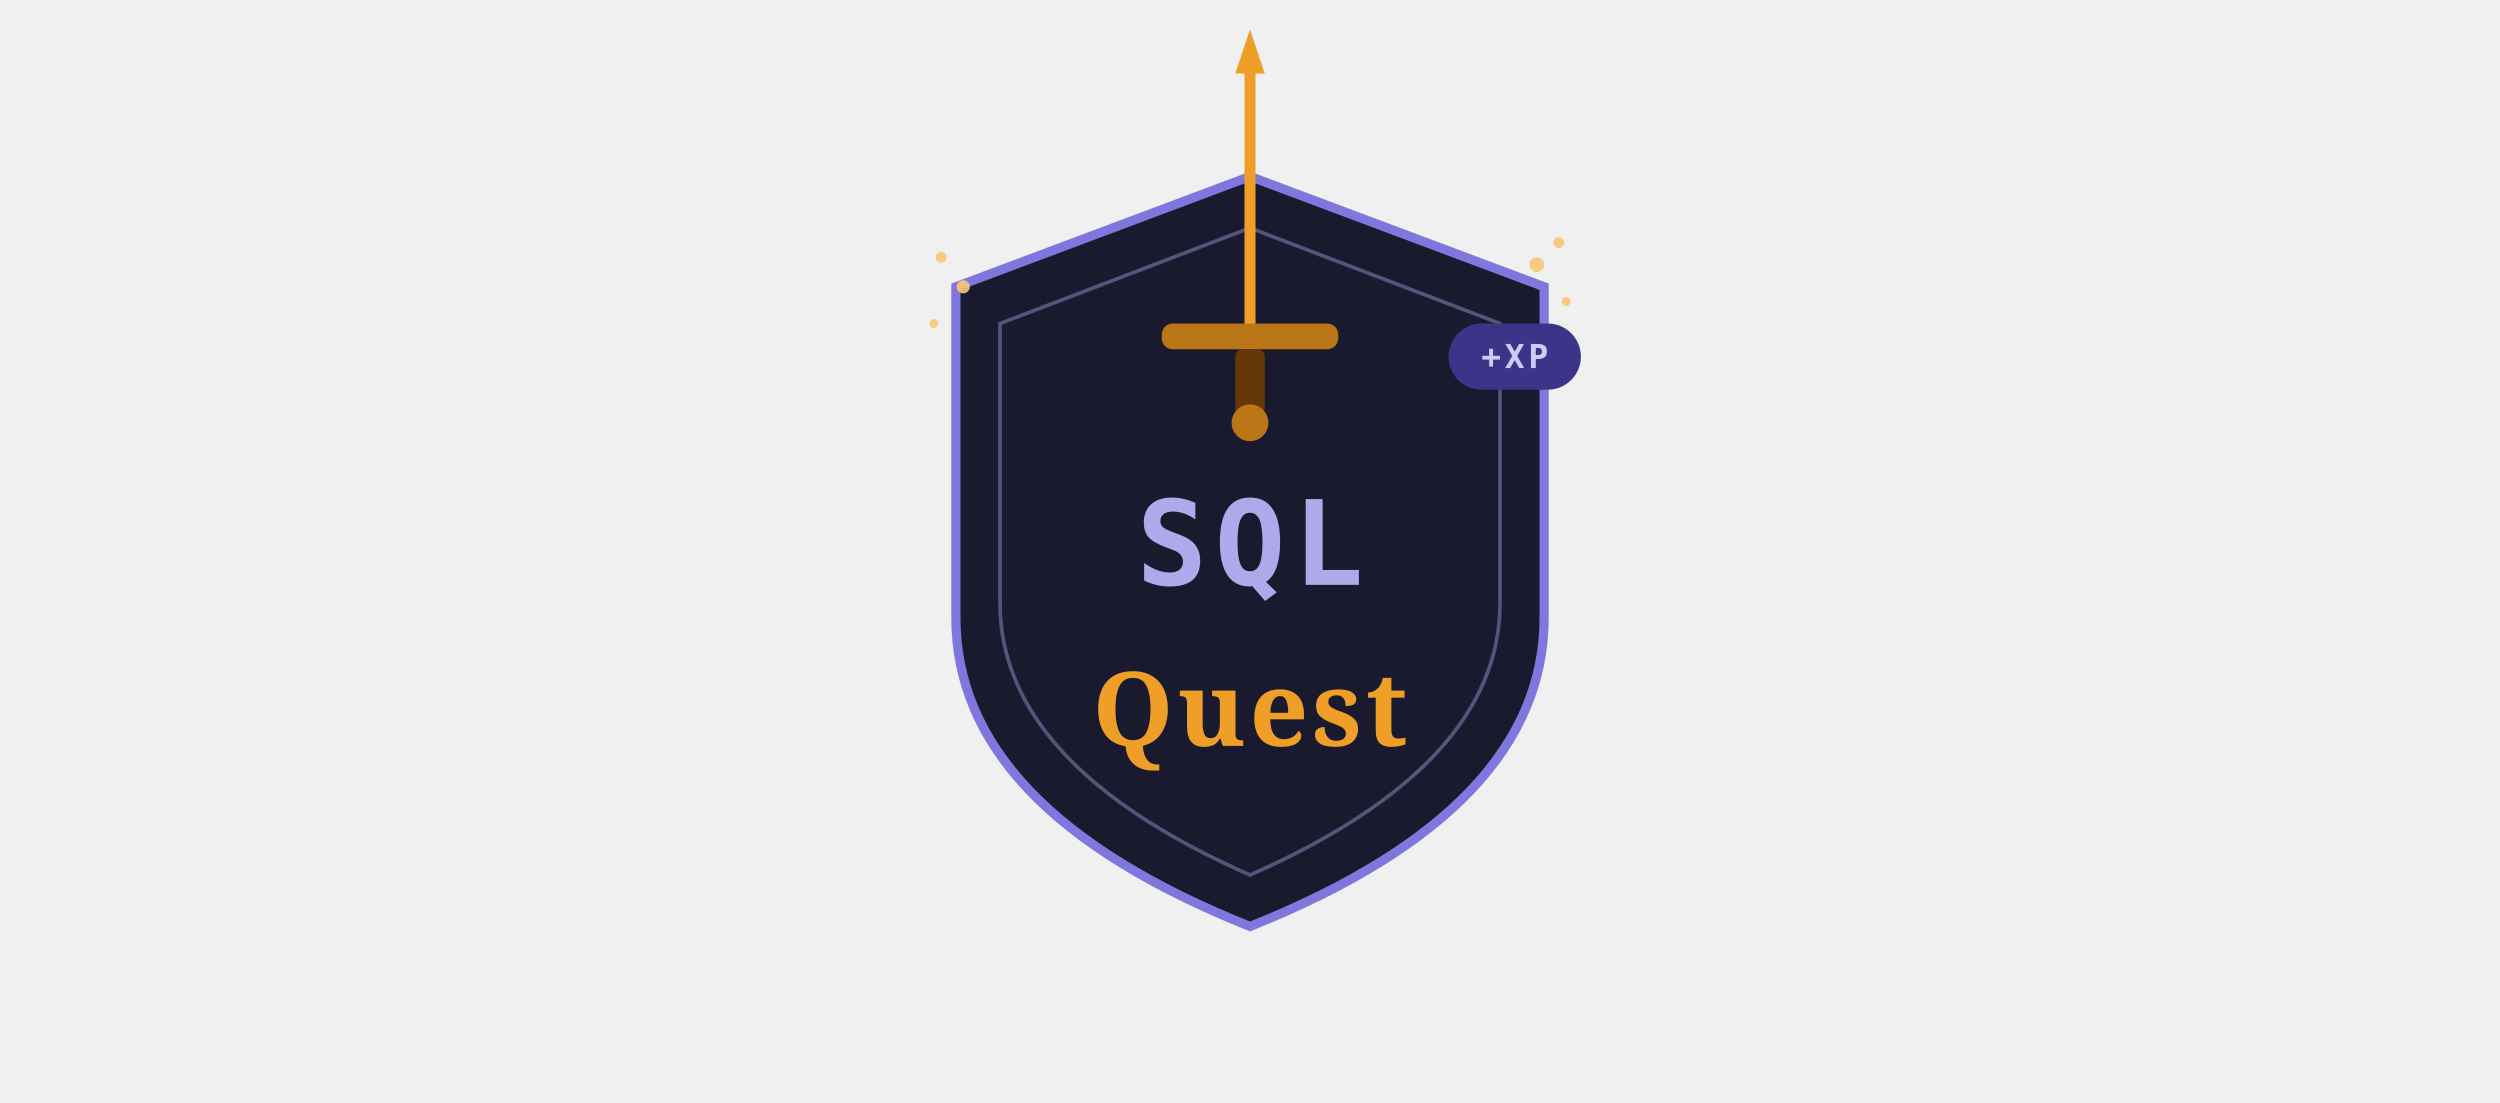
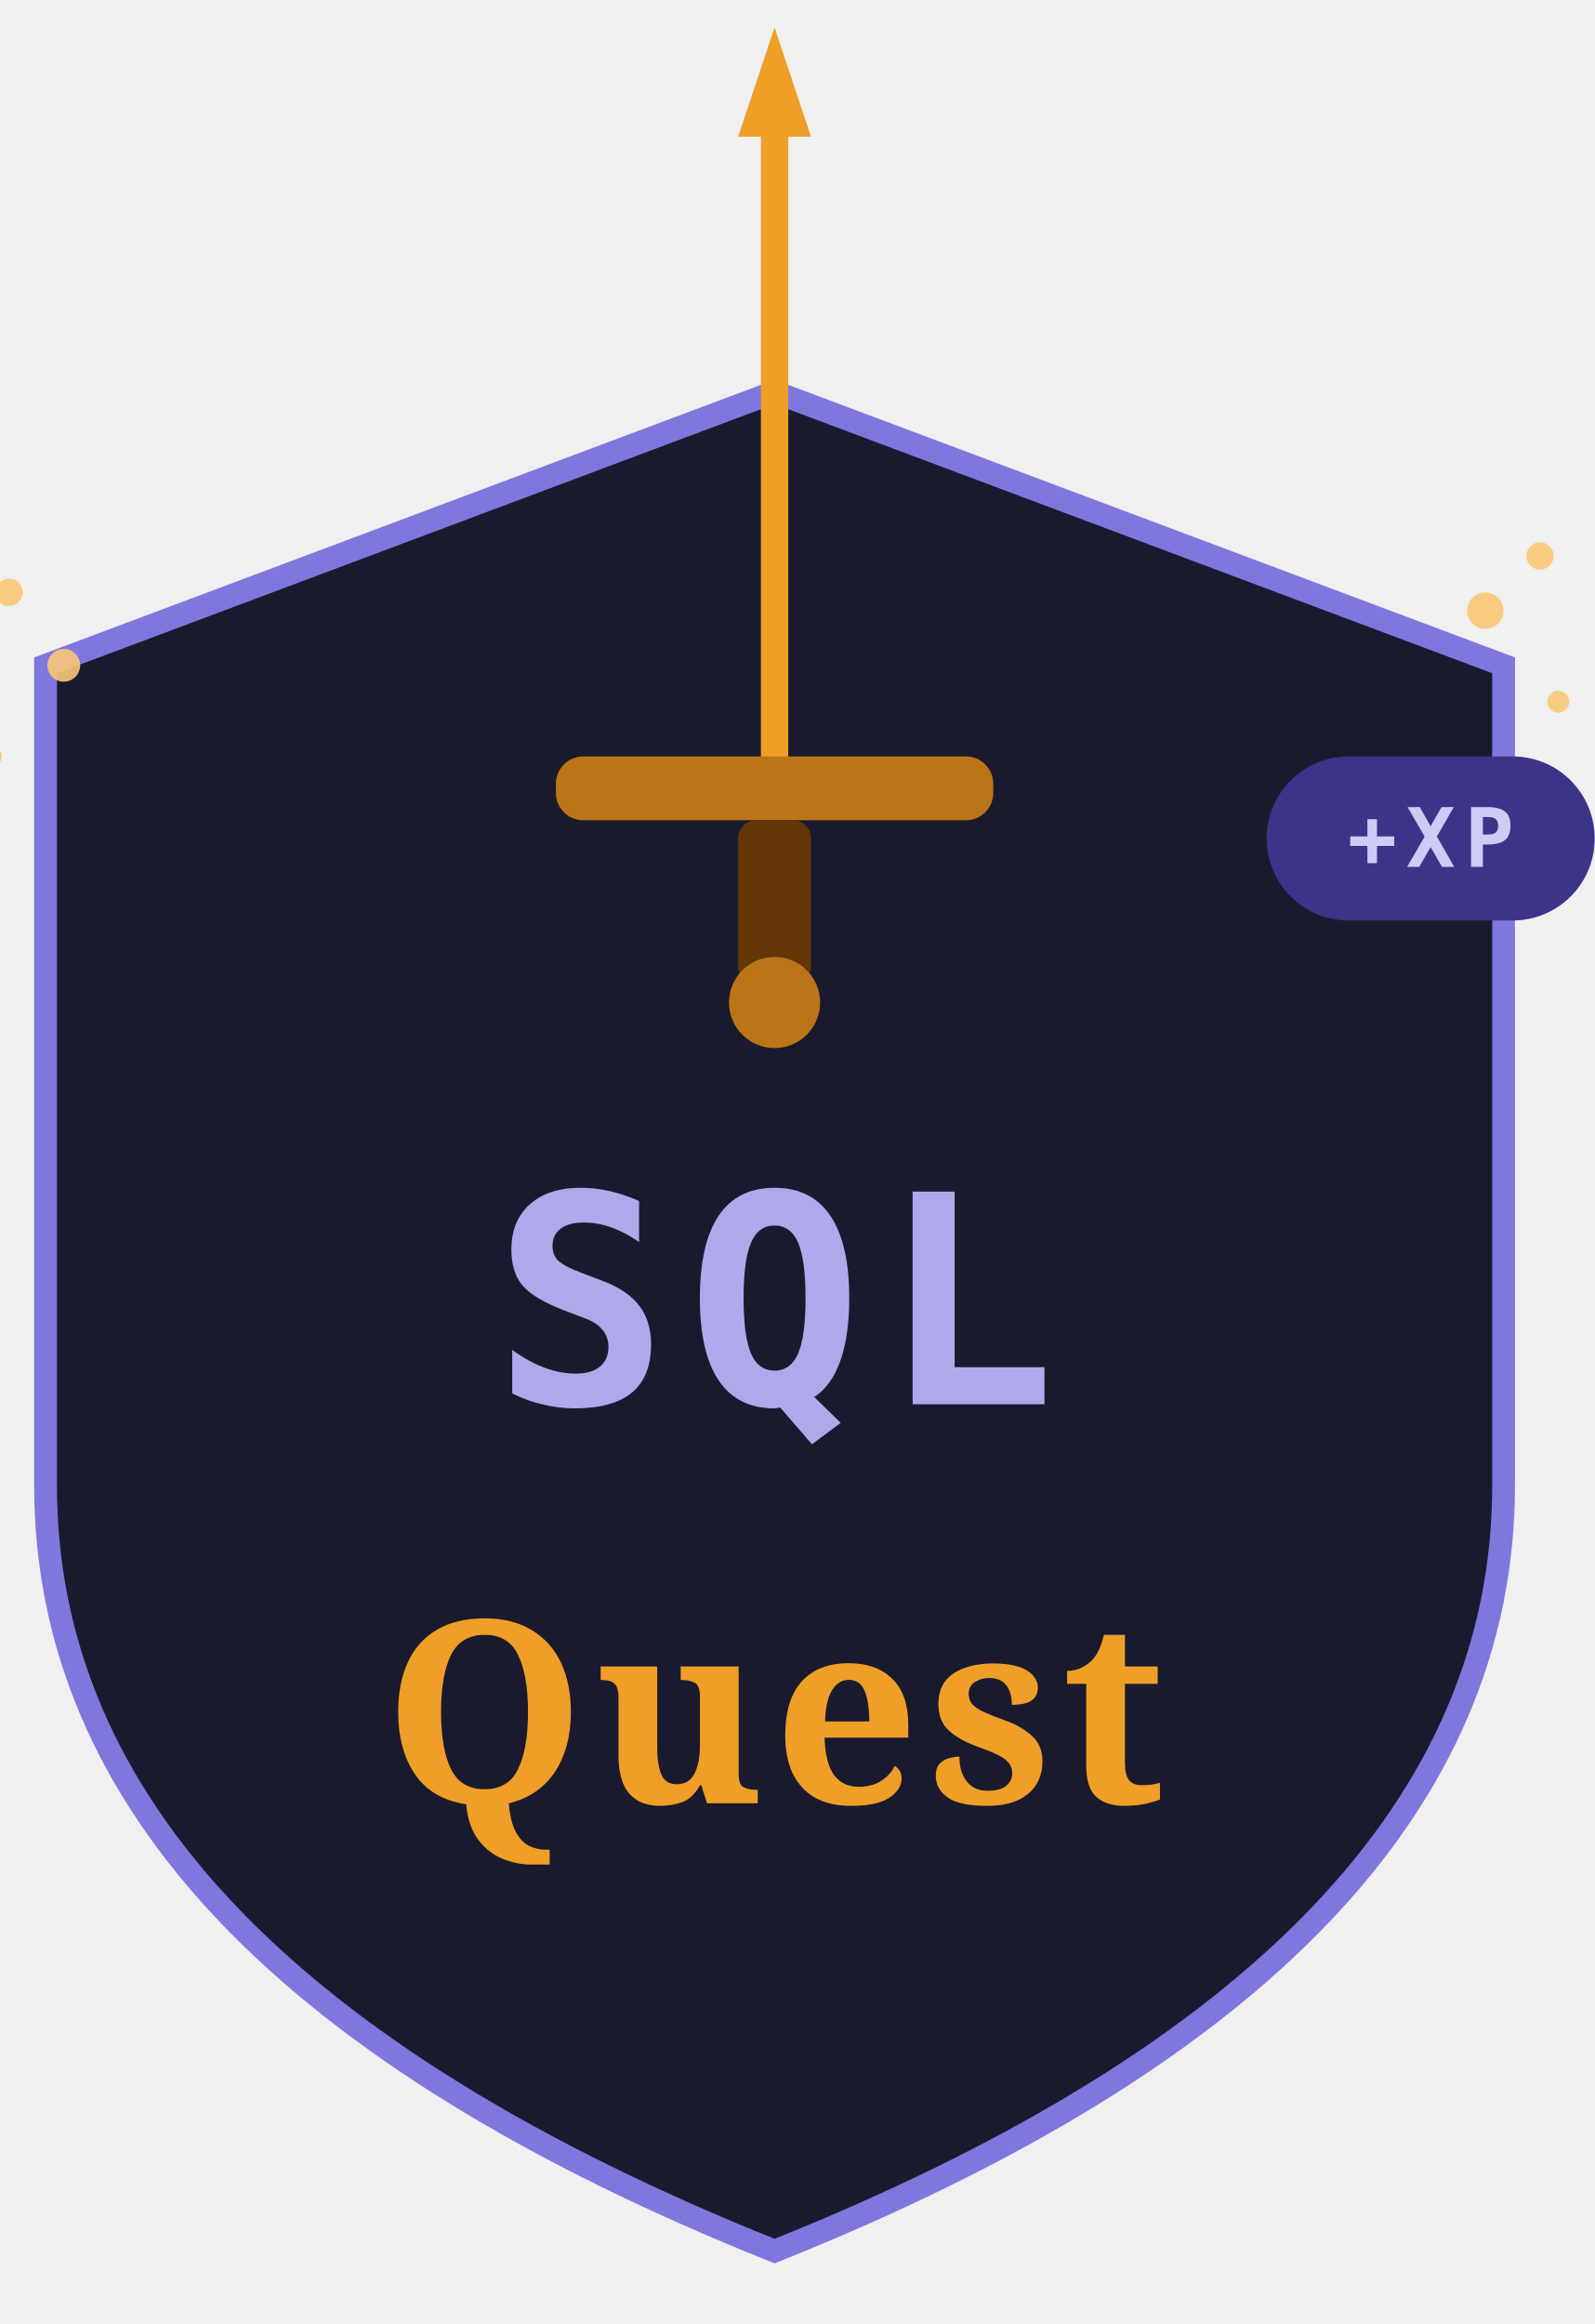
- <svg xmlns="http://www.w3.org/2000/svg" width="100%" viewBox="0 0 680 300">
+ <svg xmlns="http://www.w3.org/2000/svg" width="100%" viewBox="255 5 175 255">
  <defs>
    <mask id="imagine-text-gaps-l10miv" maskUnits="userSpaceOnUse">
      <rect x="0" y="0" width="680" height="300" fill="white" />
      <rect x="306.604" y="127.111" width="66.793" height="41.779" fill="black" rx="2" />
      <rect x="298.502" y="174.889" width="82.996" height="34.223" fill="black" rx="2" />
      <rect x="399.079" y="89.805" width="25.842" height="14.389" fill="black" rx="2" />
    </mask>
  </defs>
  <path d="M340,48 L420,78 L420,168 Q420,220 340,252 Q260,220 260,168 L260,78 Z" fill="#1a1a2e" stroke="#7F77DD" stroke-width="2.5" style="fill:rgb(26, 26, 46);stroke:rgb(127, 119, 221);color:rgb(255, 255, 255);stroke-width:2.5px;stroke-linecap:butt;stroke-linejoin:miter;opacity:1;font-family:&quot;Anthropic Sans&quot;, -apple-system, BlinkMacSystemFont, &quot;Segoe UI&quot;, sans-serif;font-size:16px;font-weight:400;text-anchor:start;dominant-baseline:auto" />
  <path d="M340,62 L408,88 L408,164 Q408,208 340,238 Q272,208 272,164 L272,88 Z" fill="none" stroke="#AFA9EC" stroke-width="1" opacity="0.4" mask="url(#imagine-text-gaps-l10miv)" style="fill:none;stroke:rgb(175, 169, 236);color:rgb(255, 255, 255);stroke-width:1px;stroke-linecap:butt;stroke-linejoin:miter;opacity:0.4;font-family:&quot;Anthropic Sans&quot;, -apple-system, BlinkMacSystemFont, &quot;Segoe UI&quot;, sans-serif;font-size:16px;font-weight:400;text-anchor:start;dominant-baseline:auto" />
  <text x="340" y="148" text-anchor="middle" dominant-baseline="central" font-size="32" fill="#AFA9EC" letter-spacing="2" style="fill:rgb(175, 169, 236);stroke:none;color:rgb(255, 255, 255);stroke-width:1px;stroke-linecap:butt;stroke-linejoin:miter;opacity:1;font-family:&quot;Space Mono&quot;, monospace;font-size:32px;font-weight:700;text-anchor:middle;dominant-baseline:central">SQL</text>
  <text x="340" y="192" text-anchor="middle" dominant-baseline="central" font-size="28" fill="#EF9F27" letter-spacing="1" style="fill:rgb(239, 159, 39);stroke:none;color:rgb(255, 255, 255);stroke-width:1px;stroke-linecap:butt;stroke-linejoin:miter;opacity:1;font-family:Cinzel, serif;font-size:28px;font-weight:700;text-anchor:middle;dominant-baseline:central">Quest</text>
  <line x1="340" y1="14" x2="340" y2="88" stroke="#EF9F27" stroke-width="3" stroke-linecap="round" style="fill:rgb(0, 0, 0);stroke:rgb(239, 159, 39);color:rgb(255, 255, 255);stroke-width:3px;stroke-linecap:round;stroke-linejoin:miter;opacity:1;font-family:&quot;Anthropic Sans&quot;, -apple-system, BlinkMacSystemFont, &quot;Segoe UI&quot;, sans-serif;font-size:16px;font-weight:400;text-anchor:start;dominant-baseline:auto" />
  <polygon points="340,8 336,20 344,20" fill="#EF9F27" style="fill:rgb(239, 159, 39);stroke:none;color:rgb(255, 255, 255);stroke-width:1px;stroke-linecap:butt;stroke-linejoin:miter;opacity:1;font-family:&quot;Anthropic Sans&quot;, -apple-system, BlinkMacSystemFont, &quot;Segoe UI&quot;, sans-serif;font-size:16px;font-weight:400;text-anchor:start;dominant-baseline:auto" />
  <rect x="316" y="88" width="48" height="7" rx="3" fill="#BA7517" style="fill:rgb(186, 117, 23);stroke:none;color:rgb(255, 255, 255);stroke-width:1px;stroke-linecap:butt;stroke-linejoin:miter;opacity:1;font-family:&quot;Anthropic Sans&quot;, -apple-system, BlinkMacSystemFont, &quot;Segoe UI&quot;, sans-serif;font-size:16px;font-weight:400;text-anchor:start;dominant-baseline:auto" />
  <rect x="336" y="95" width="8" height="18" rx="2" fill="#633806" style="fill:rgb(99, 56, 6);stroke:none;color:rgb(255, 255, 255);stroke-width:1px;stroke-linecap:butt;stroke-linejoin:miter;opacity:1;font-family:&quot;Anthropic Sans&quot;, -apple-system, BlinkMacSystemFont, &quot;Segoe UI&quot;, sans-serif;font-size:16px;font-weight:400;text-anchor:start;dominant-baseline:auto" />
  <circle cx="340" cy="115" r="5" fill="#BA7517" style="fill:rgb(186, 117, 23);stroke:none;color:rgb(255, 255, 255);stroke-width:1px;stroke-linecap:butt;stroke-linejoin:miter;opacity:1;font-family:&quot;Anthropic Sans&quot;, -apple-system, BlinkMacSystemFont, &quot;Segoe UI&quot;, sans-serif;font-size:16px;font-weight:400;text-anchor:start;dominant-baseline:auto" />
  <g fill="#FAC775" opacity="0.9" style="fill:rgb(250, 199, 117);stroke:none;color:rgb(255, 255, 255);stroke-width:1px;stroke-linecap:butt;stroke-linejoin:miter;opacity:0.9;font-family:&quot;Anthropic Sans&quot;, -apple-system, BlinkMacSystemFont, &quot;Segoe UI&quot;, sans-serif;font-size:16px;font-weight:400;text-anchor:start;dominant-baseline:auto">
    <circle cx="418" cy="72" r="2" style="fill:rgb(250, 199, 117);stroke:none;color:rgb(255, 255, 255);stroke-width:1px;stroke-linecap:butt;stroke-linejoin:miter;opacity:1;font-family:&quot;Anthropic Sans&quot;, -apple-system, BlinkMacSystemFont, &quot;Segoe UI&quot;, sans-serif;font-size:16px;font-weight:400;text-anchor:start;dominant-baseline:auto" />
    <circle cx="426" cy="82" r="1.2" style="fill:rgb(250, 199, 117);stroke:none;color:rgb(255, 255, 255);stroke-width:1px;stroke-linecap:butt;stroke-linejoin:miter;opacity:1;font-family:&quot;Anthropic Sans&quot;, -apple-system, BlinkMacSystemFont, &quot;Segoe UI&quot;, sans-serif;font-size:16px;font-weight:400;text-anchor:start;dominant-baseline:auto" />
    <circle cx="424" cy="66" r="1.5" style="fill:rgb(250, 199, 117);stroke:none;color:rgb(255, 255, 255);stroke-width:1px;stroke-linecap:butt;stroke-linejoin:miter;opacity:1;font-family:&quot;Anthropic Sans&quot;, -apple-system, BlinkMacSystemFont, &quot;Segoe UI&quot;, sans-serif;font-size:16px;font-weight:400;text-anchor:start;dominant-baseline:auto" />
    <circle cx="262" cy="78" r="1.8" style="fill:rgb(250, 199, 117);stroke:none;color:rgb(255, 255, 255);stroke-width:1px;stroke-linecap:butt;stroke-linejoin:miter;opacity:1;font-family:&quot;Anthropic Sans&quot;, -apple-system, BlinkMacSystemFont, &quot;Segoe UI&quot;, sans-serif;font-size:16px;font-weight:400;text-anchor:start;dominant-baseline:auto" />
    <circle cx="254" cy="88" r="1.2" style="fill:rgb(250, 199, 117);stroke:none;color:rgb(255, 255, 255);stroke-width:1px;stroke-linecap:butt;stroke-linejoin:miter;opacity:1;font-family:&quot;Anthropic Sans&quot;, -apple-system, BlinkMacSystemFont, &quot;Segoe UI&quot;, sans-serif;font-size:16px;font-weight:400;text-anchor:start;dominant-baseline:auto" />
    <circle cx="256" cy="70" r="1.5" style="fill:rgb(250, 199, 117);stroke:none;color:rgb(255, 255, 255);stroke-width:1px;stroke-linecap:butt;stroke-linejoin:miter;opacity:1;font-family:&quot;Anthropic Sans&quot;, -apple-system, BlinkMacSystemFont, &quot;Segoe UI&quot;, sans-serif;font-size:16px;font-weight:400;text-anchor:start;dominant-baseline:auto" />
  </g>
  <rect x="394" y="88" width="36" height="18" rx="9" fill="#3C3489" style="fill:rgb(60, 52, 137);stroke:none;color:rgb(255, 255, 255);stroke-width:1px;stroke-linecap:butt;stroke-linejoin:miter;opacity:1;font-family:&quot;Anthropic Sans&quot;, -apple-system, BlinkMacSystemFont, &quot;Segoe UI&quot;, sans-serif;font-size:16px;font-weight:400;text-anchor:start;dominant-baseline:auto" />
  <text x="412" y="97" text-anchor="middle" dominant-baseline="central" font-size="9" fill="#CECBF6" letter-spacing="1" style="fill:rgb(206, 203, 246);stroke:none;color:rgb(255, 255, 255);stroke-width:1px;stroke-linecap:butt;stroke-linejoin:miter;opacity:1;font-family:&quot;Space Mono&quot;, monospace;font-size:9px;font-weight:700;text-anchor:middle;dominant-baseline:central">+XP</text>
</svg>
